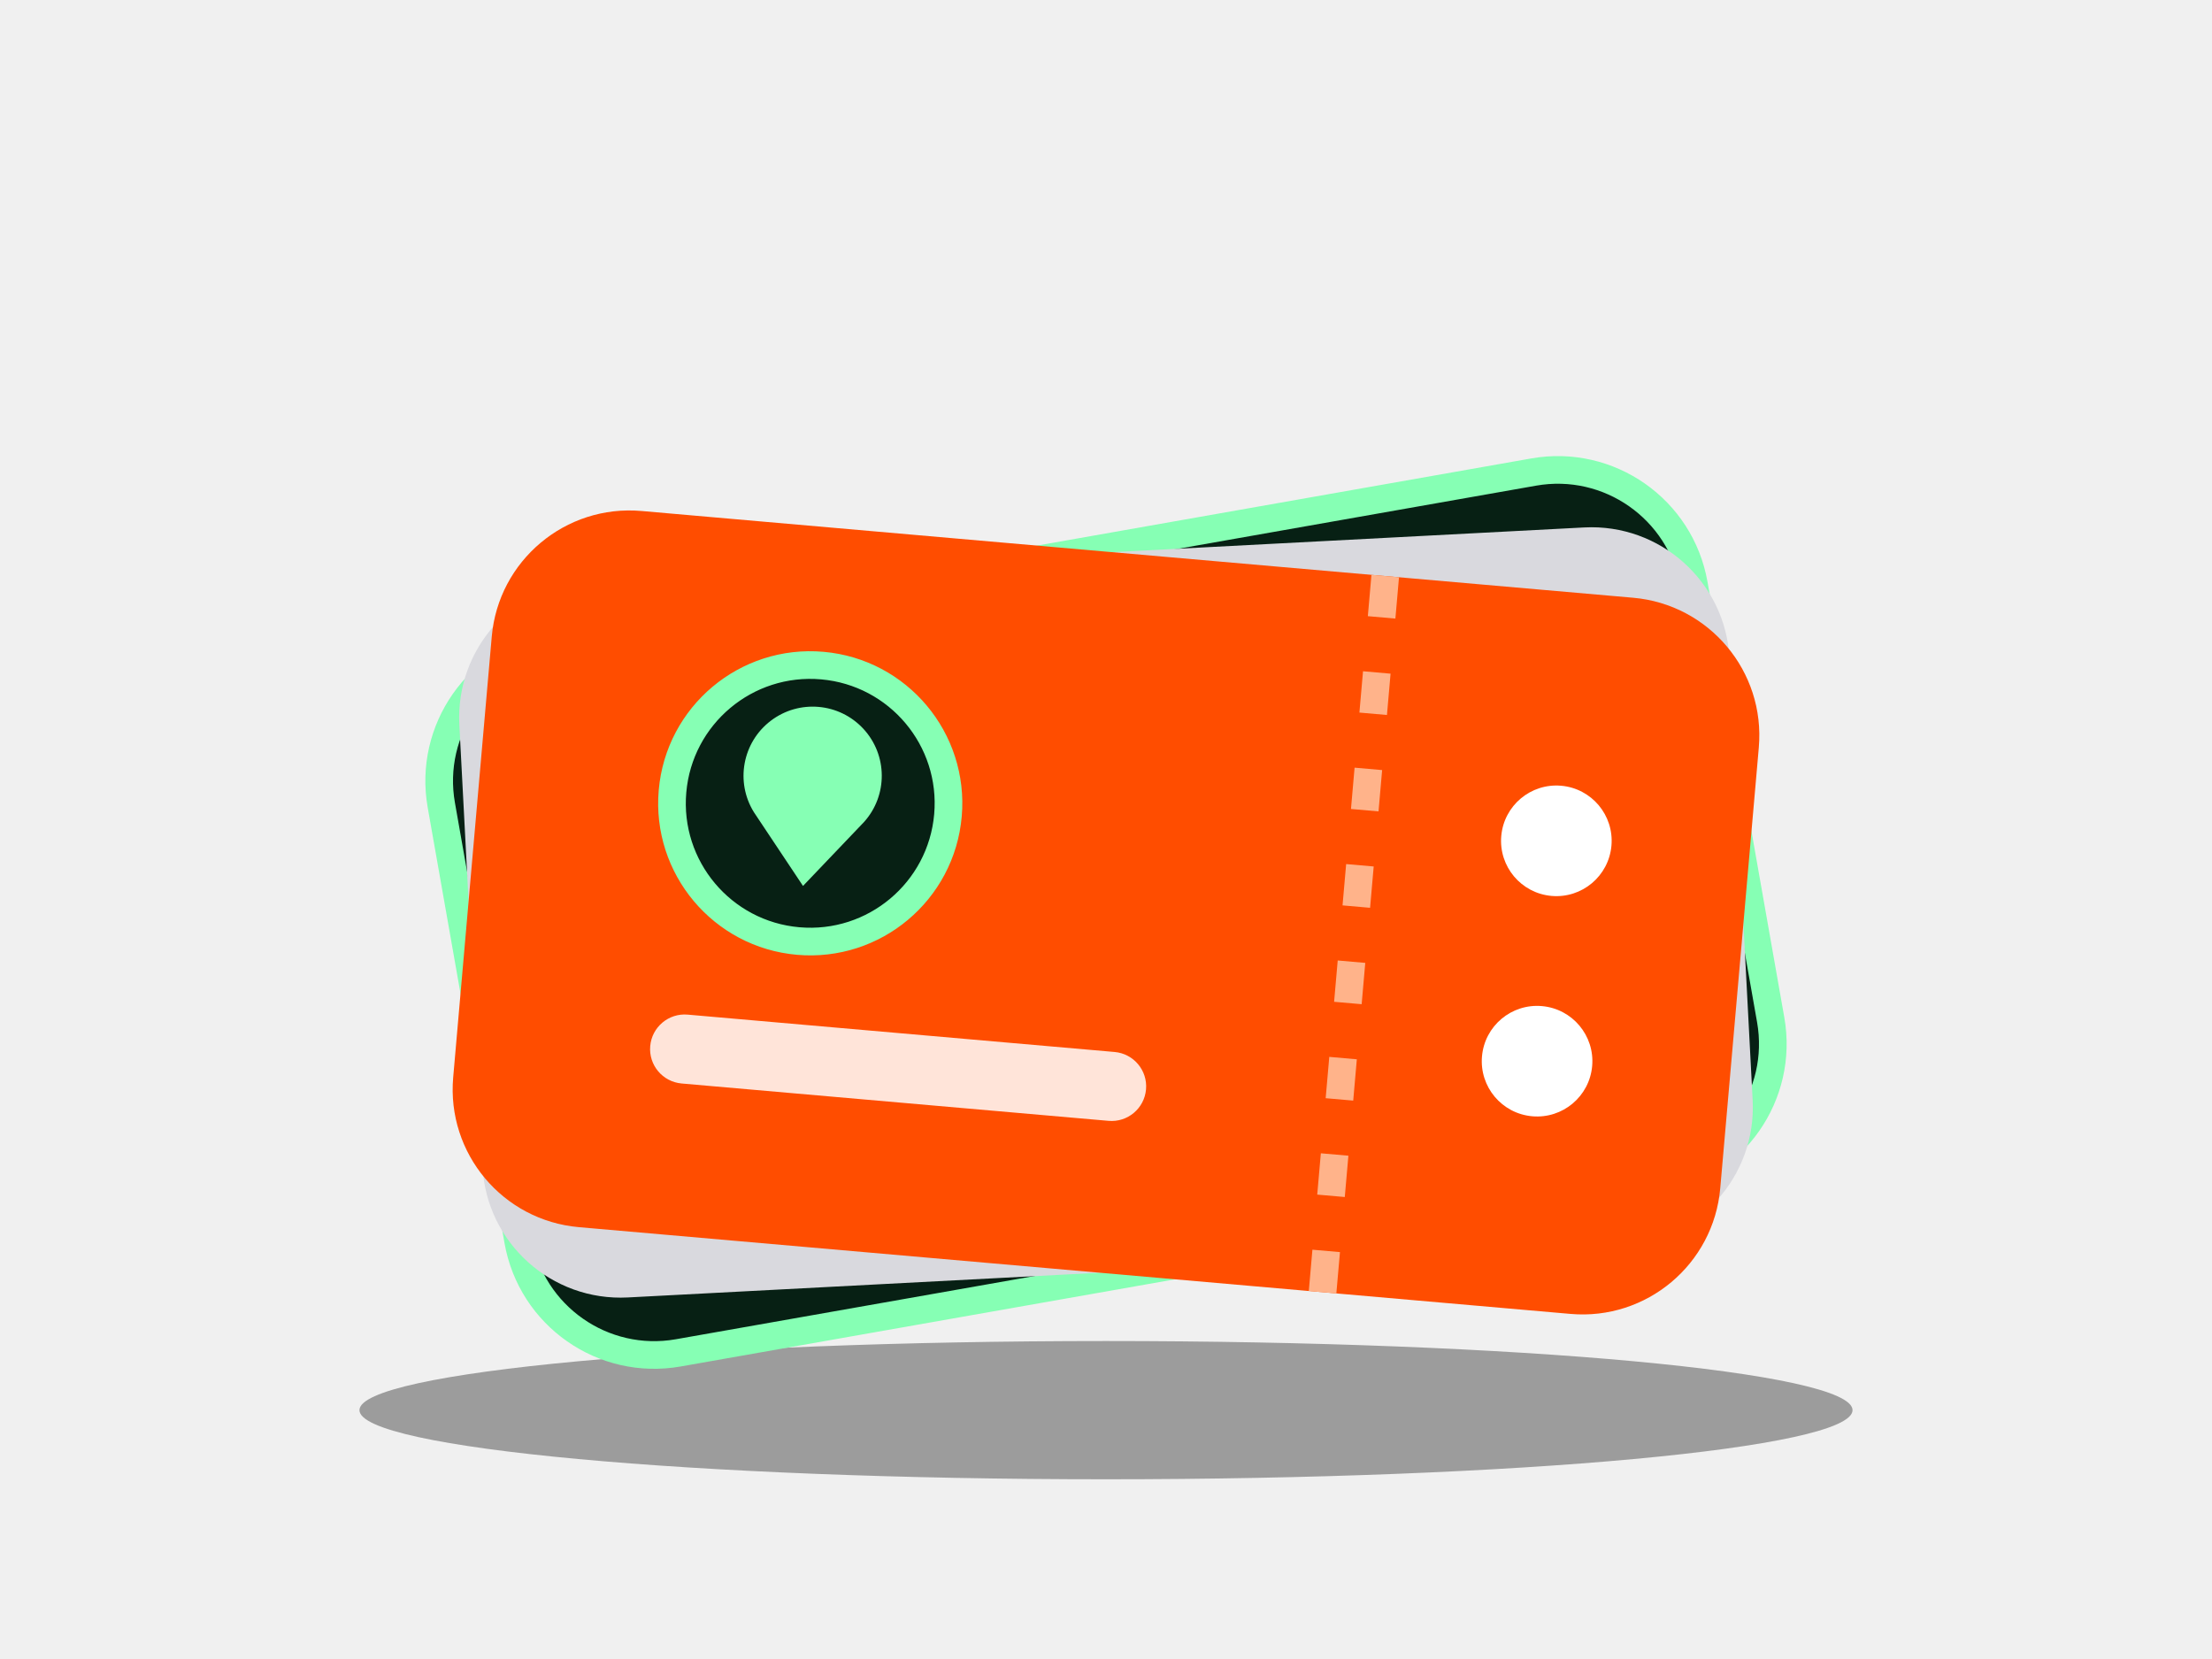
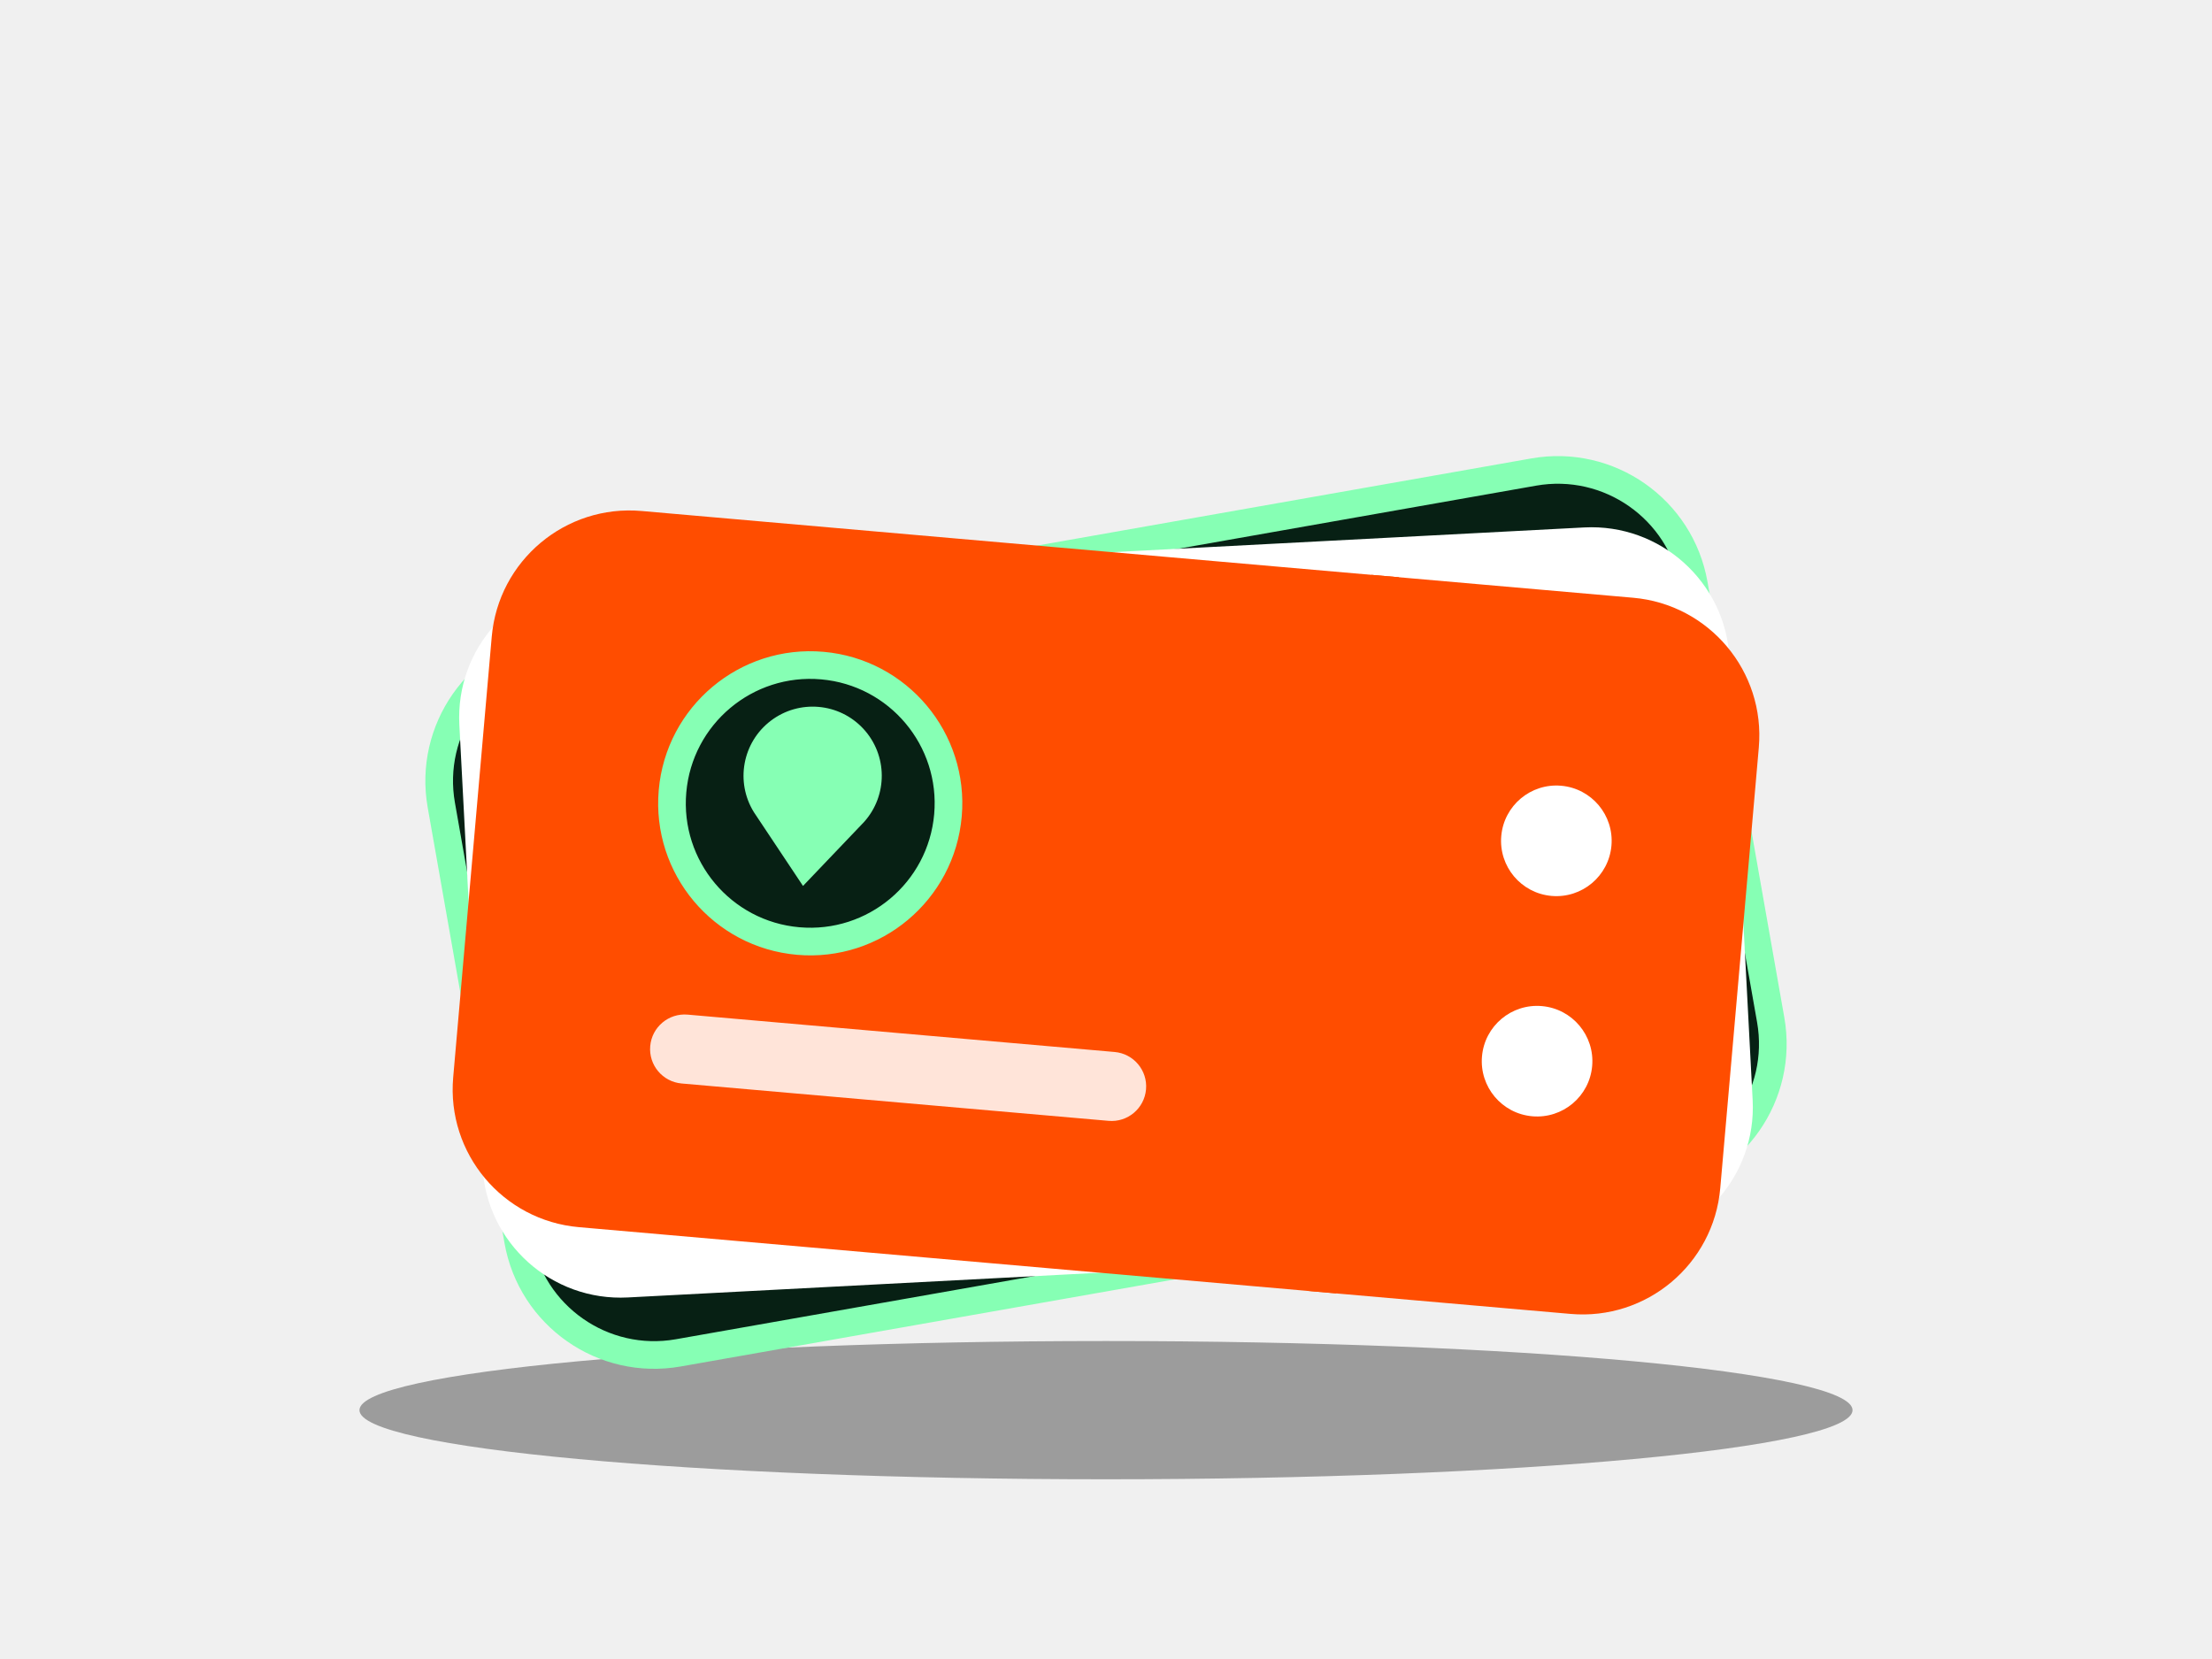
<svg xmlns="http://www.w3.org/2000/svg" viewBox="0 0 160 120">
  <ellipse cx="80" cy="102" rx="54" ry="5" fill="#000" opacity=".35" />
  <rect x="34" y="40" width="92" height="52" rx="10" fill="#072014" stroke="#86ffb4" stroke-width="2" transform="rotate(-10 80 66)" />
-   <rect x="34" y="40" width="92" height="52" rx="10" fill="#d9d9de" transform="rotate(-3 80 66)" />
+   <rect x="34" y="40" width="92" height="52" rx="10" fill="#ffffff" transform="rotate(-3 80 66)" />
  <rect x="34" y="40" width="92" height="52" rx="10" fill="#ff4d00" transform="rotate(5 80 66)" />
  <g transform="rotate(5 80 66)">
-     <path d="M98 40v52" stroke="#ffb38a" stroke-width="2" stroke-dasharray="3 4" />
+     <path d="M98 40v52" stroke="#ff4d00" stroke-width="2" stroke-dasharray="3 4" />
    <circle cx="58" cy="60" r="10" fill="#072014" stroke="#86ffb4" stroke-width="2" />
    <path d="M58 66l-4-5a5 5 0 1 1 8 0z" fill="#86ffb4" />
    <rect x="48" y="76" width="36" height="5" rx="2.5" fill="#fff" opacity=".85" />
    <circle cx="112" cy="58" r="4" fill="#fff" />
    <circle cx="112" cy="74" r="4" fill="#fff" />
  </g>
</svg>
